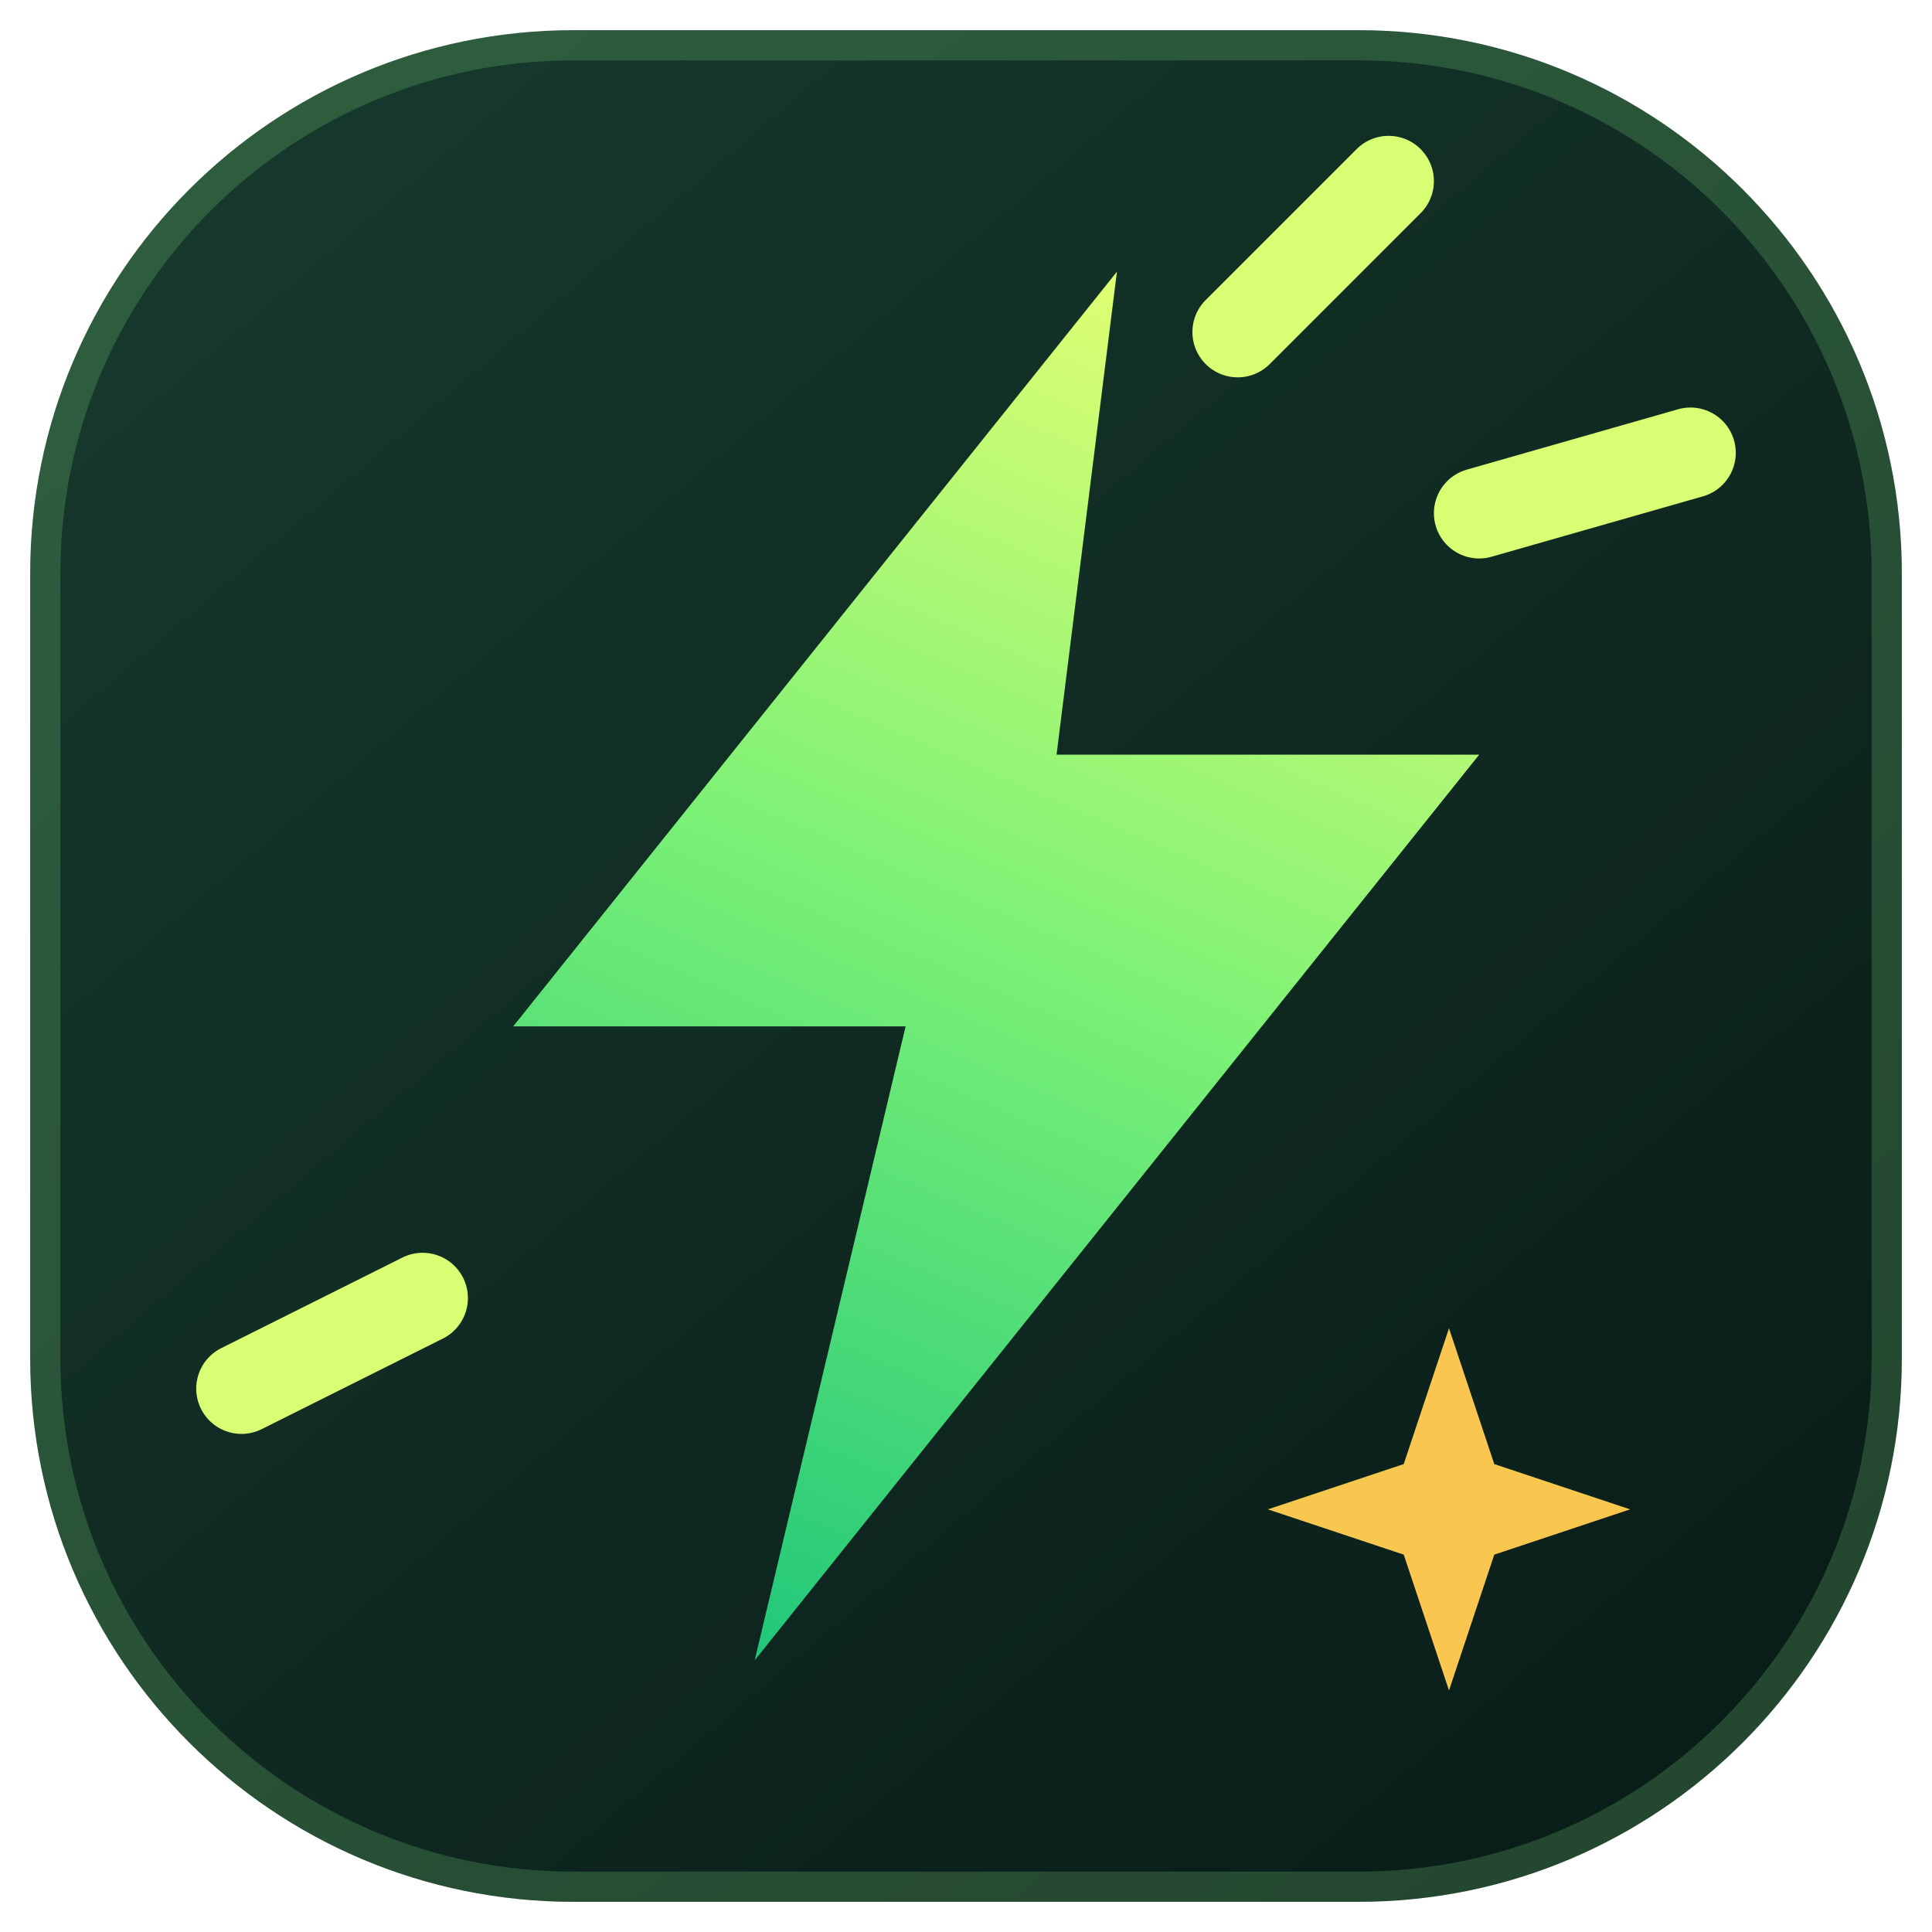
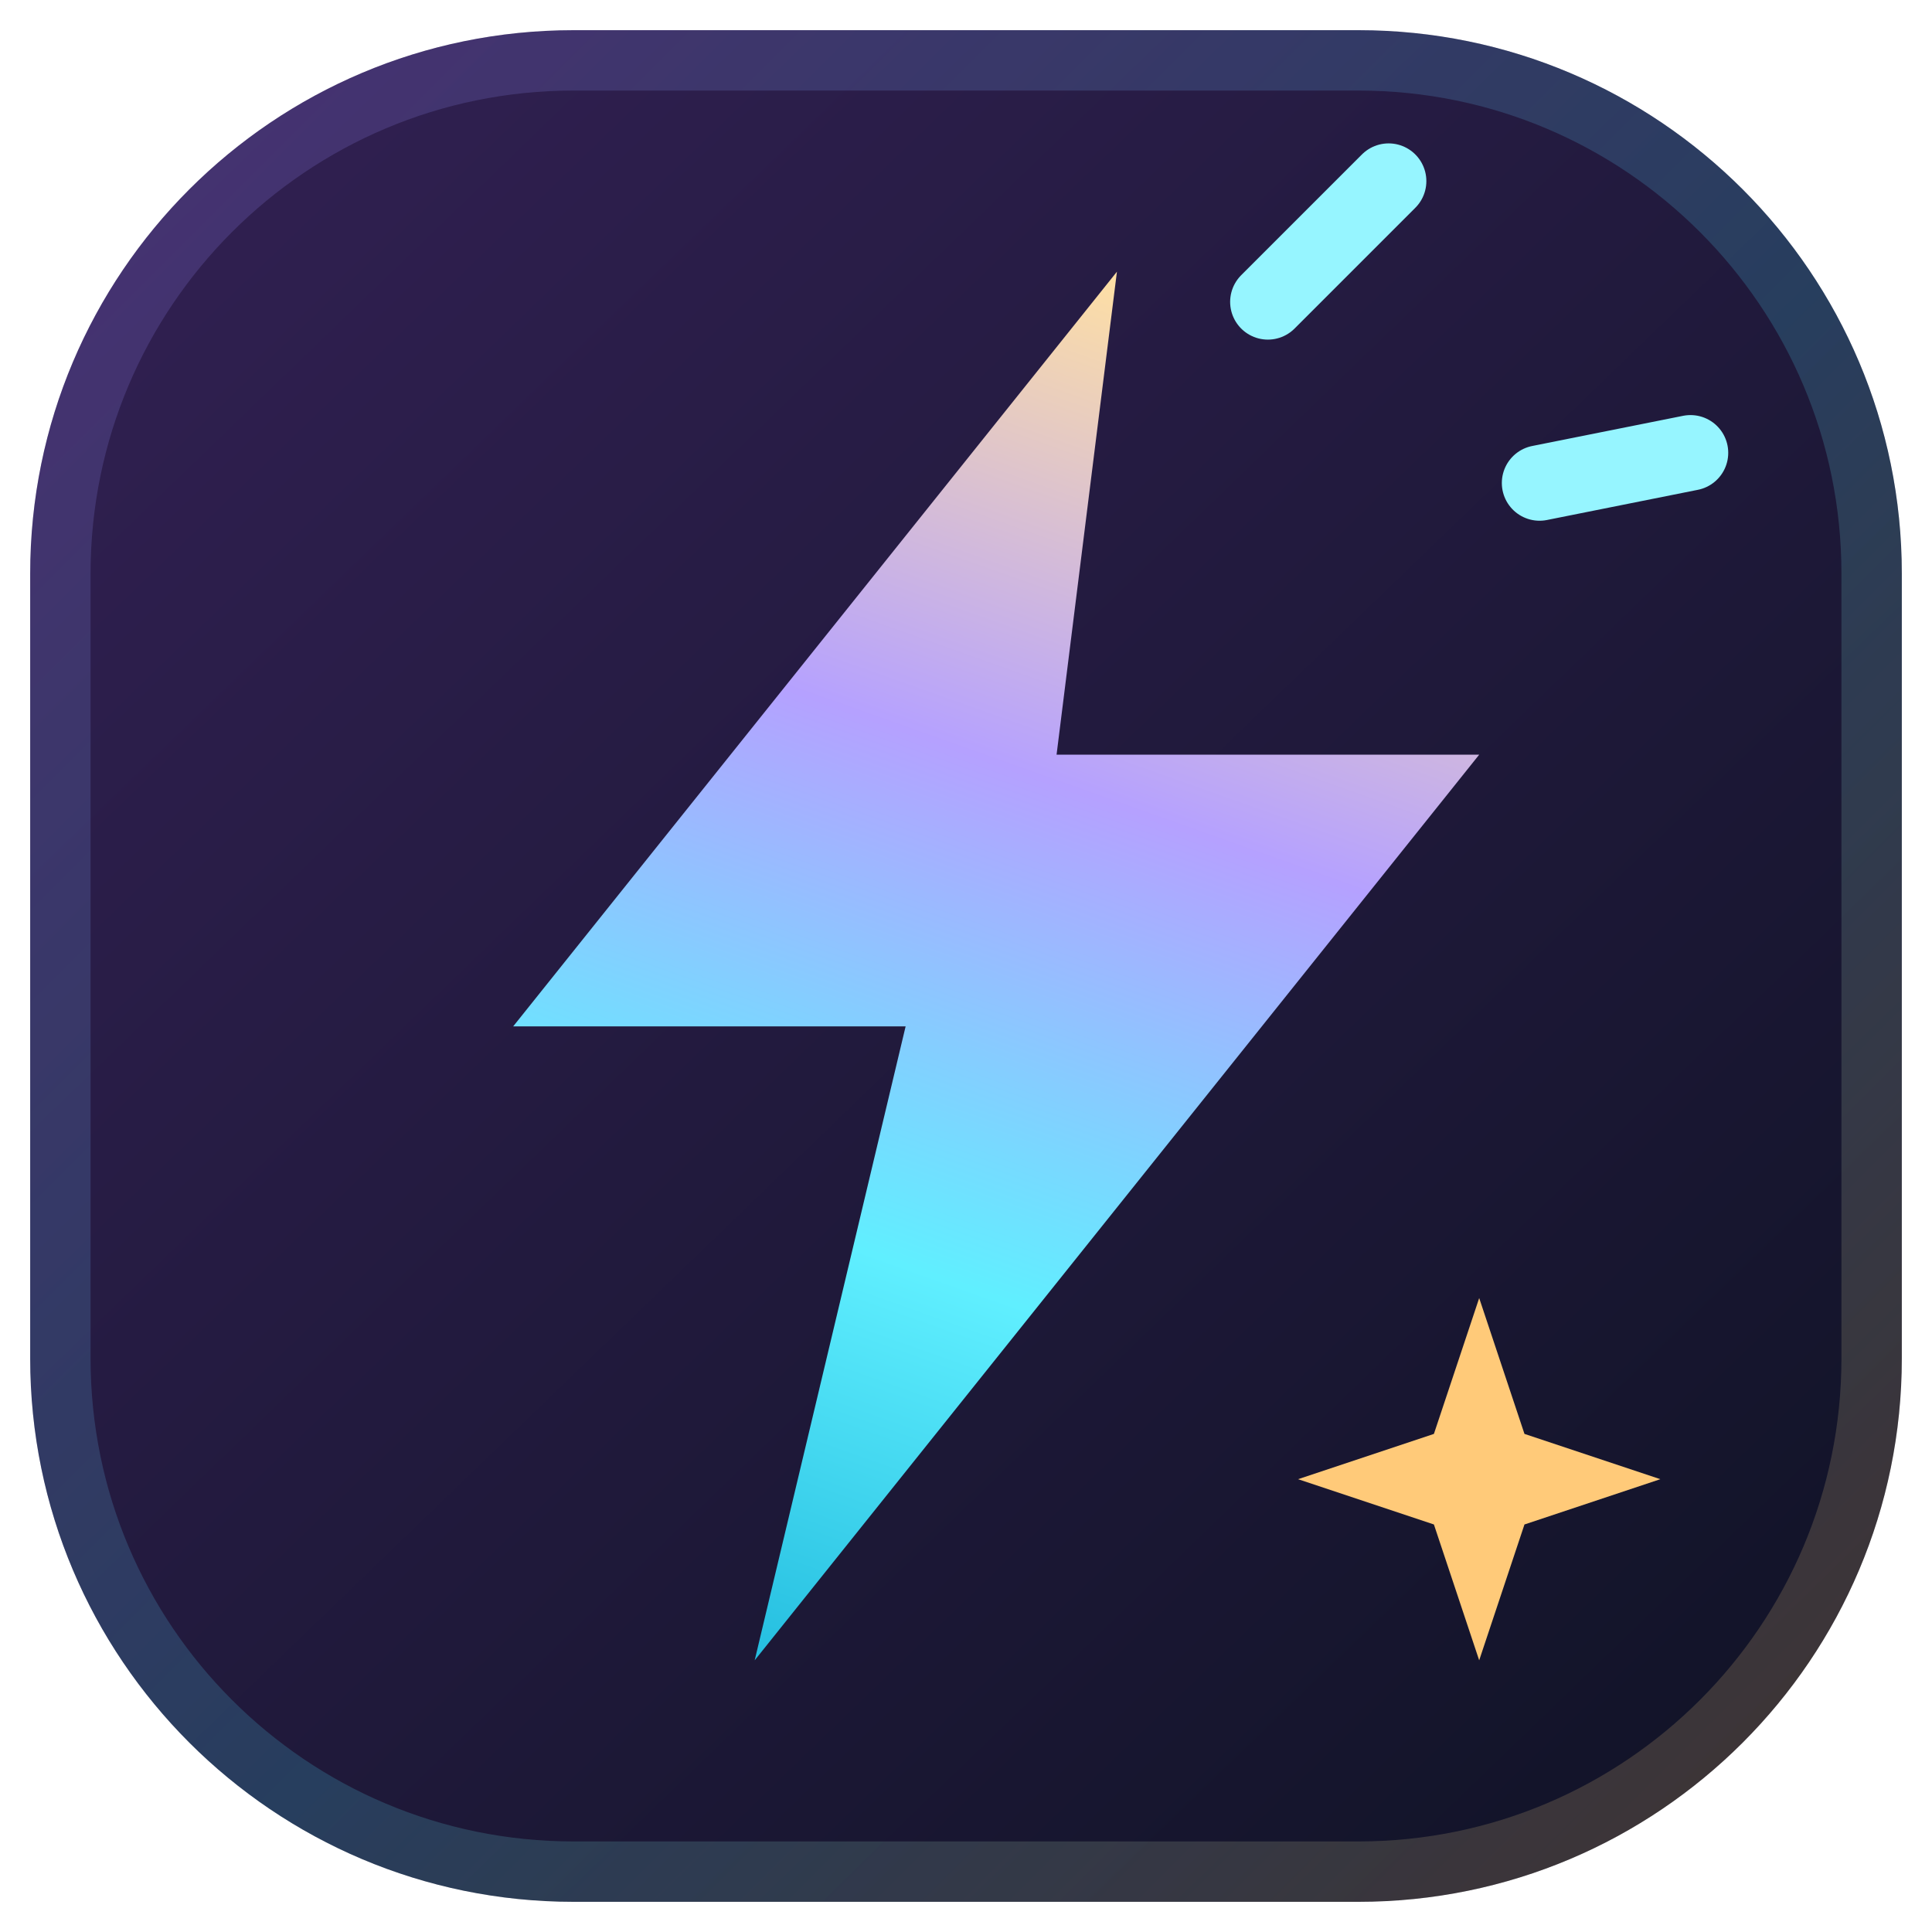
- <svg xmlns="http://www.w3.org/2000/svg" viewBox="0 0 64 64" fill="none" role="img" aria-label="Spark Academy lightning emblem">
+ <svg xmlns="http://www.w3.org/2000/svg" viewBox="0 0 64 64" fill="none" role="img" aria-label="Spark Academy electric lightning emblem">
  <defs>
-     <linearGradient id="tile" x1="7" y1="3" x2="59" y2="64" gradientUnits="userSpaceOnUse">
-       <stop stop-color="#17392D" />
-       <stop offset="1" stop-color="#081B17" />
+     <linearGradient id="tile" x1="5" y1="4" x2="60" y2="61" gradientUnits="userSpaceOnUse">
+       <stop stop-color="#312052" />
+       <stop offset="1" stop-color="#101326" />
    </linearGradient>
-     <linearGradient id="energy" x1="42" y1="10" x2="23" y2="54" gradientUnits="userSpaceOnUse">
-       <stop stop-color="#E5FF73" />
-       <stop offset=".48" stop-color="#7BF176" />
-       <stop offset="1" stop-color="#21C77A" />
+     <linearGradient id="energy" x1="40" y1="10" x2="24" y2="55" gradientUnits="userSpaceOnUse">
+       <stop stop-color="#FFE0A3" />
+       <stop offset=".35" stop-color="#B5A1FF" />
+       <stop offset=".7" stop-color="#60EFFF" />
+       <stop offset="1" stop-color="#23BDDF" />
+     </linearGradient>
+     <linearGradient id="edge" x1="6" y1="6" x2="58" y2="58" gradientUnits="userSpaceOnUse">
+       <stop stop-color="#A18AFF" />
+       <stop offset=".55" stop-color="#4DE8FF" />
+       <stop offset="1" stop-color="#FFCA79" />
    </linearGradient>
  </defs>
+   <style>
+  .core{transform-origin:32px 32px;animation:charge 5.6s ease-in-out infinite}
+  .arc{stroke-dasharray:80;stroke-dashoffset:80;opacity:0;animation:strike 5.6s ease-out infinite}
+  .arc-second{animation-delay:.15s}
+  .halo{opacity:.18;animation:halo 5.6s ease-in-out infinite}
+  .spark{transform-origin:49px 49px;animation:twinkle 5.6s ease-in-out infinite}
+  @keyframes charge{0%,63%,87%,100%{filter:drop-shadow(0 0 1px #64eaff);transform:scale(1)}70%,79%{filter:drop-shadow(0 0 5px #64eaff);transform:scale(1.035)}}
+  @keyframes strike{0%,65%{opacity:0;stroke-dashoffset:80}69%{opacity:1}78%{opacity:1;stroke-dashoffset:0}85%,100%{opacity:0;stroke-dashoffset:0}}
+  @keyframes halo{0%,62%,90%,100%{opacity:.18}73%,80%{opacity:.8}}
+  @keyframes twinkle{0%,62%,90%,100%{transform:scale(.85);opacity:.65}75%{transform:scale(1.16);opacity:1}}
+  @media(prefers-reduced-motion:reduce){.core,.arc,.halo,.spark{animation:none}.core{filter:none}.arc{opacity:0}.spark{opacity:1}}
+ </style>
  <rect x="1" y="1" width="62" height="62" rx="18" fill="url(#tile)" />
-   <rect x="1.5" y="1.5" width="61" height="61" rx="17.5" stroke="#8CF08B" stroke-opacity=".2" />
-   <path d="M37 9 17 34h13l-5 21 24-30H35l2-16Z" fill="url(#energy)" />
-   <path d="m41 11 5-5M49 17l7-2M14 43l-6 3" stroke="#D8FF73" stroke-width="3" stroke-linecap="round" />
-   <path d="m48 44 1.5 4.5L54 50l-4.5 1.5L48 56l-1.5-4.5L42 50l4.5-1.5L48 44Z" fill="#F9C74F" />
+   <rect class="halo" x="2" y="2" width="60" height="60" rx="17" stroke="url(#edge)" stroke-width="2" />
+   <path class="core" d="M37 9 17 34h13l-5 21 24-30H35l2-16Z" fill="url(#energy)" />
+   <path class="arc" d="m9 19 8 3-5 5 8 4-8 8 7 3" stroke="#5DEBFF" stroke-width="1.6" stroke-linecap="round" stroke-linejoin="round" />
+   <path class="arc arc-second" d="m48 8-4 9 8 3-6 7 9 5-6 8" stroke="#BEA5FF" stroke-width="1.6" stroke-linecap="round" stroke-linejoin="round" />
+   <path d="m42 10 4-4M51 16l5-1" stroke="#96F5FF" stroke-width="2.5" stroke-linecap="round" />
+   <path class="spark" d="m49 43 1.5 4.5L55 49l-4.5 1.5L49 55l-1.5-4.5L43 49l4.5-1.5L49 43Z" fill="#FFCA79" />
</svg>
